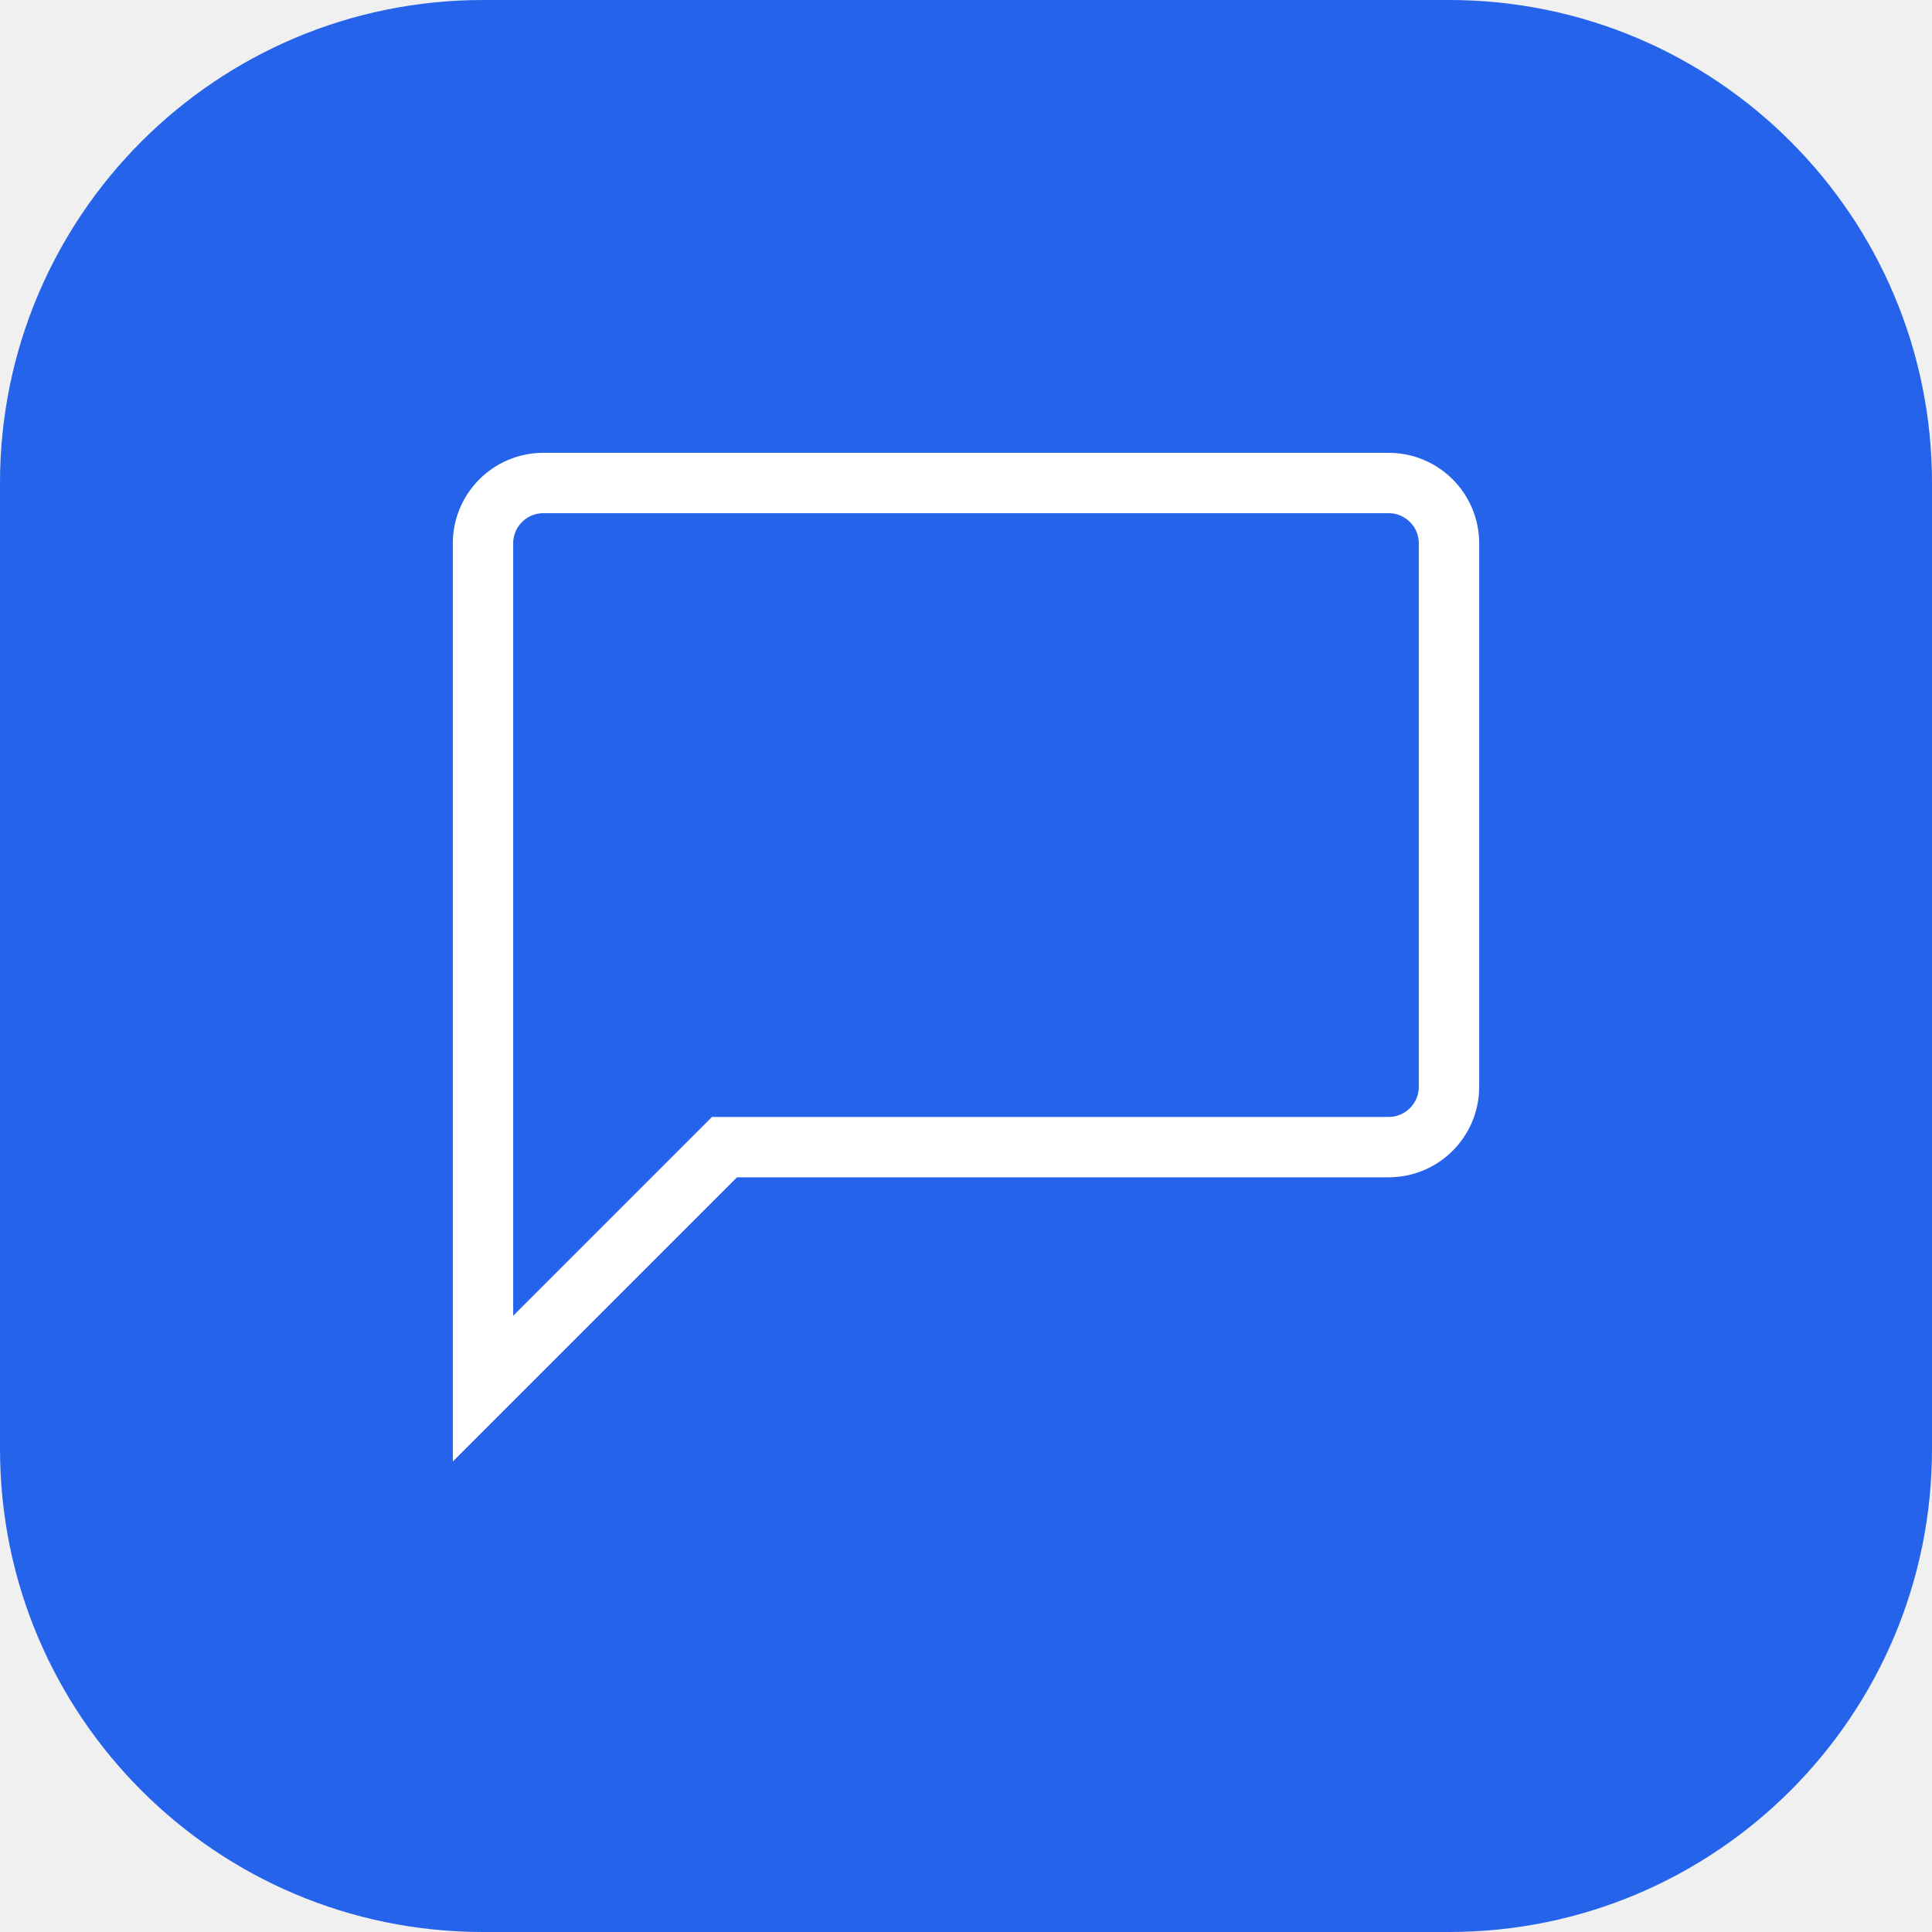
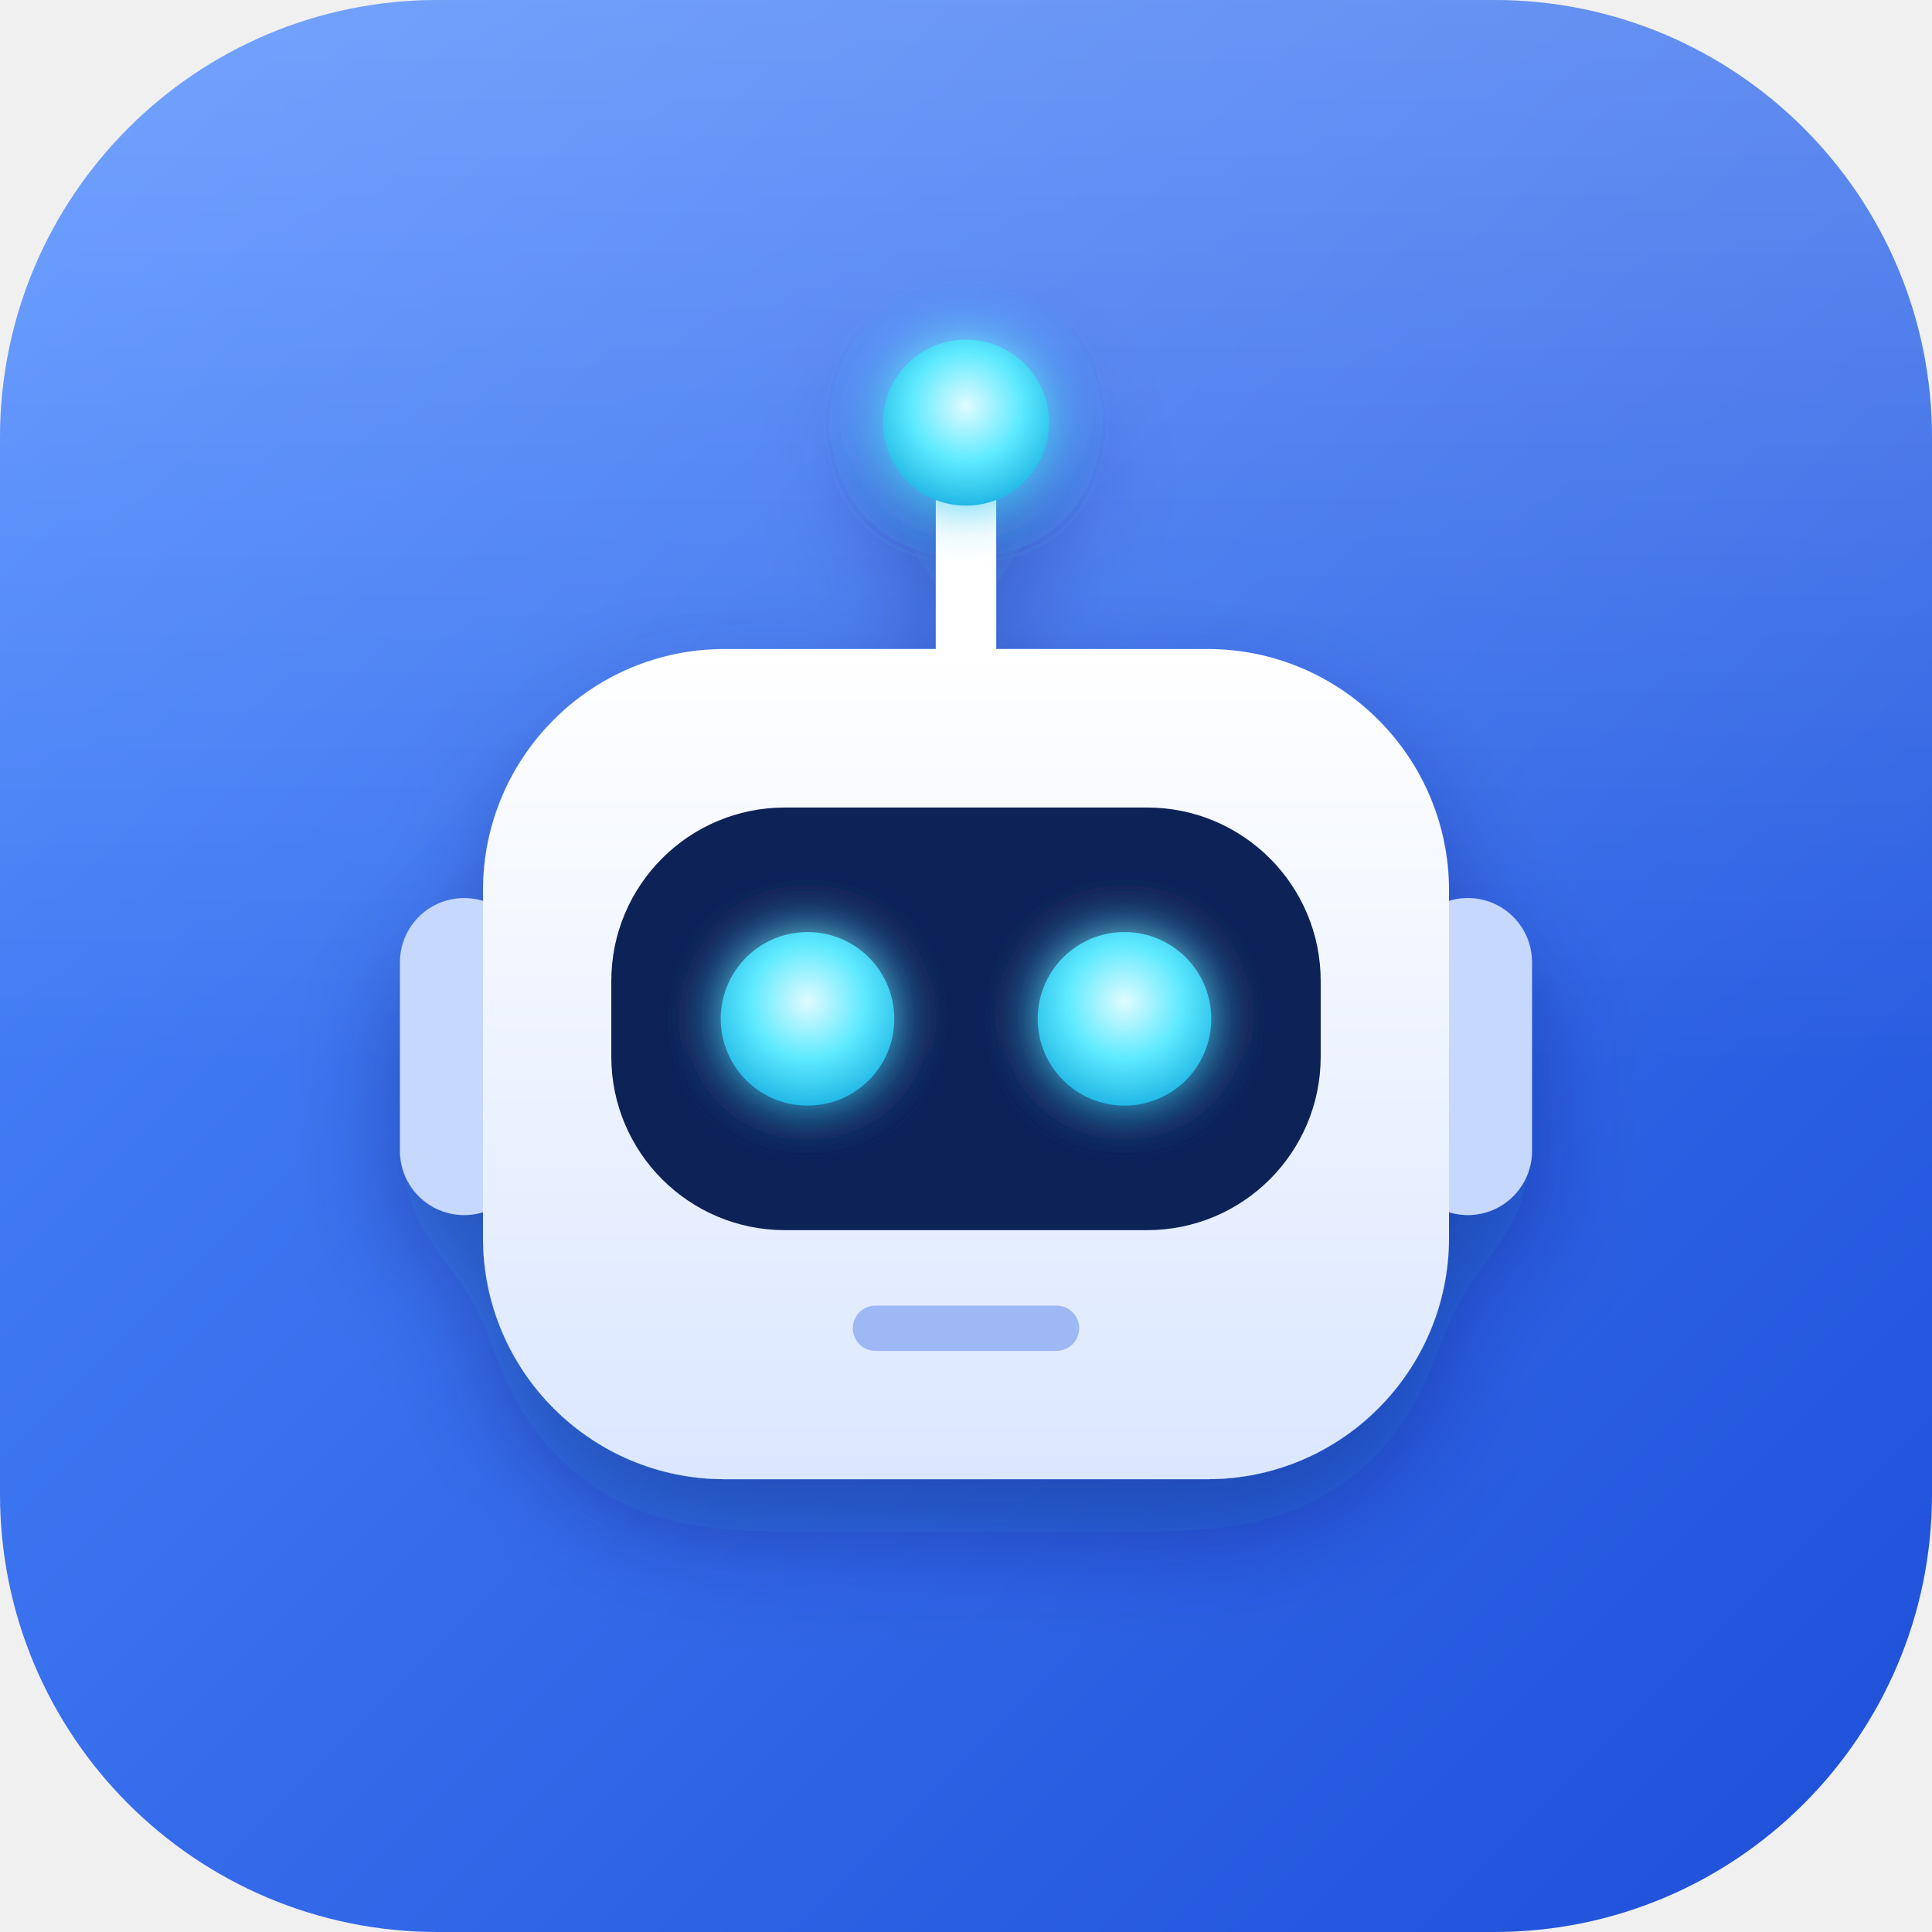
- <svg xmlns="http://www.w3.org/2000/svg" width="32" height="32" viewBox="0 0 32 32" fill="none">
-   <rect width="32" height="32" rx="8" fill="hsl(221.2 83.2% 53.3%)" />
-   <path d="M8 9C8 8.448 8.448 8 9 8H23C23.552 8 24 8.448 24 9V18C24 18.552 23.552 19 23 19H12L8 23V9Z" stroke="white" strokeWidth="2" strokeLinecap="round" strokeLinejoin="round" fill="none" />
+ <svg xmlns="http://www.w3.org/2000/svg" width="512" height="512" viewBox="0 0 512 512">
+   <defs>
+     <linearGradient id="bg" x1="0" y1="0" x2="1" y2="1">
+       <stop offset="0" stop-color="#4f8cff" />
+       <stop offset="1" stop-color="#1d4ed8" />
+     </linearGradient>
+     <linearGradient id="head" x1="0" y1="0" x2="0" y2="1">
+       <stop offset="0" stop-color="#ffffff" />
+       <stop offset="1" stop-color="#dbe7ff" />
+     </linearGradient>
+     <radialGradient id="eye" cx="0.5" cy="0.4" r="0.6">
+       <stop offset="0" stop-color="#e0fbff" />
+       <stop offset="0.55" stop-color="#5eeaff" />
+       <stop offset="1" stop-color="#22b8e6" />
+     </radialGradient>
+     <linearGradient id="shine" x1="0" y1="0" x2="0" y2="1">
+       <stop offset="0" stop-color="#ffffff" stop-opacity="0.22" />
+       <stop offset="0.55" stop-color="#ffffff" stop-opacity="0" />
+     </linearGradient>
+     <filter id="glow" x="-50%" y="-50%" width="200%" height="200%">
+       <feGaussianBlur stdDeviation="7" result="b" />
+       <feMerge>
+         <feMergeNode in="b" />
+         <feMergeNode in="SourceGraphic" />
+       </feMerge>
+     </filter>
+     <filter id="shadow" x="-20%" y="-20%" width="140%" height="150%">
+       <feDropShadow dx="0" dy="14" stdDeviation="14" flood-color="#0b1f5c" flood-opacity="0.35" />
+     </filter>
+   </defs>
+   <rect width="512" height="512" rx="116" fill="url(#bg)" />
+   <rect width="512" height="512" rx="116" fill="url(#shine)" />
+   <g filter="url(#shadow)">
+     <line x1="256" y1="176" x2="256" y2="124" stroke="#ffffff" stroke-width="16" stroke-linecap="round" />
+     <circle cx="256" cy="112" r="22" fill="url(#eye)" filter="url(#glow)" />
+     <rect x="106" y="238" width="34" height="84" rx="17" fill="#c7d8ff" />
+     <rect x="372" y="238" width="34" height="84" rx="17" fill="#c7d8ff" />
+     <rect x="128" y="172" width="256" height="220" rx="64" fill="url(#head)" />
+     <rect x="162" y="214" width="188" height="112" rx="46" fill="#0f2257" />
+     <circle cx="214" cy="270" r="23" fill="url(#eye)" filter="url(#glow)" />
+     <circle cx="298" cy="270" r="23" fill="url(#eye)" filter="url(#glow)" />
+     <rect x="226" y="346" width="60" height="12" rx="6" fill="#9db8f5" />
+   </g>
</svg>
